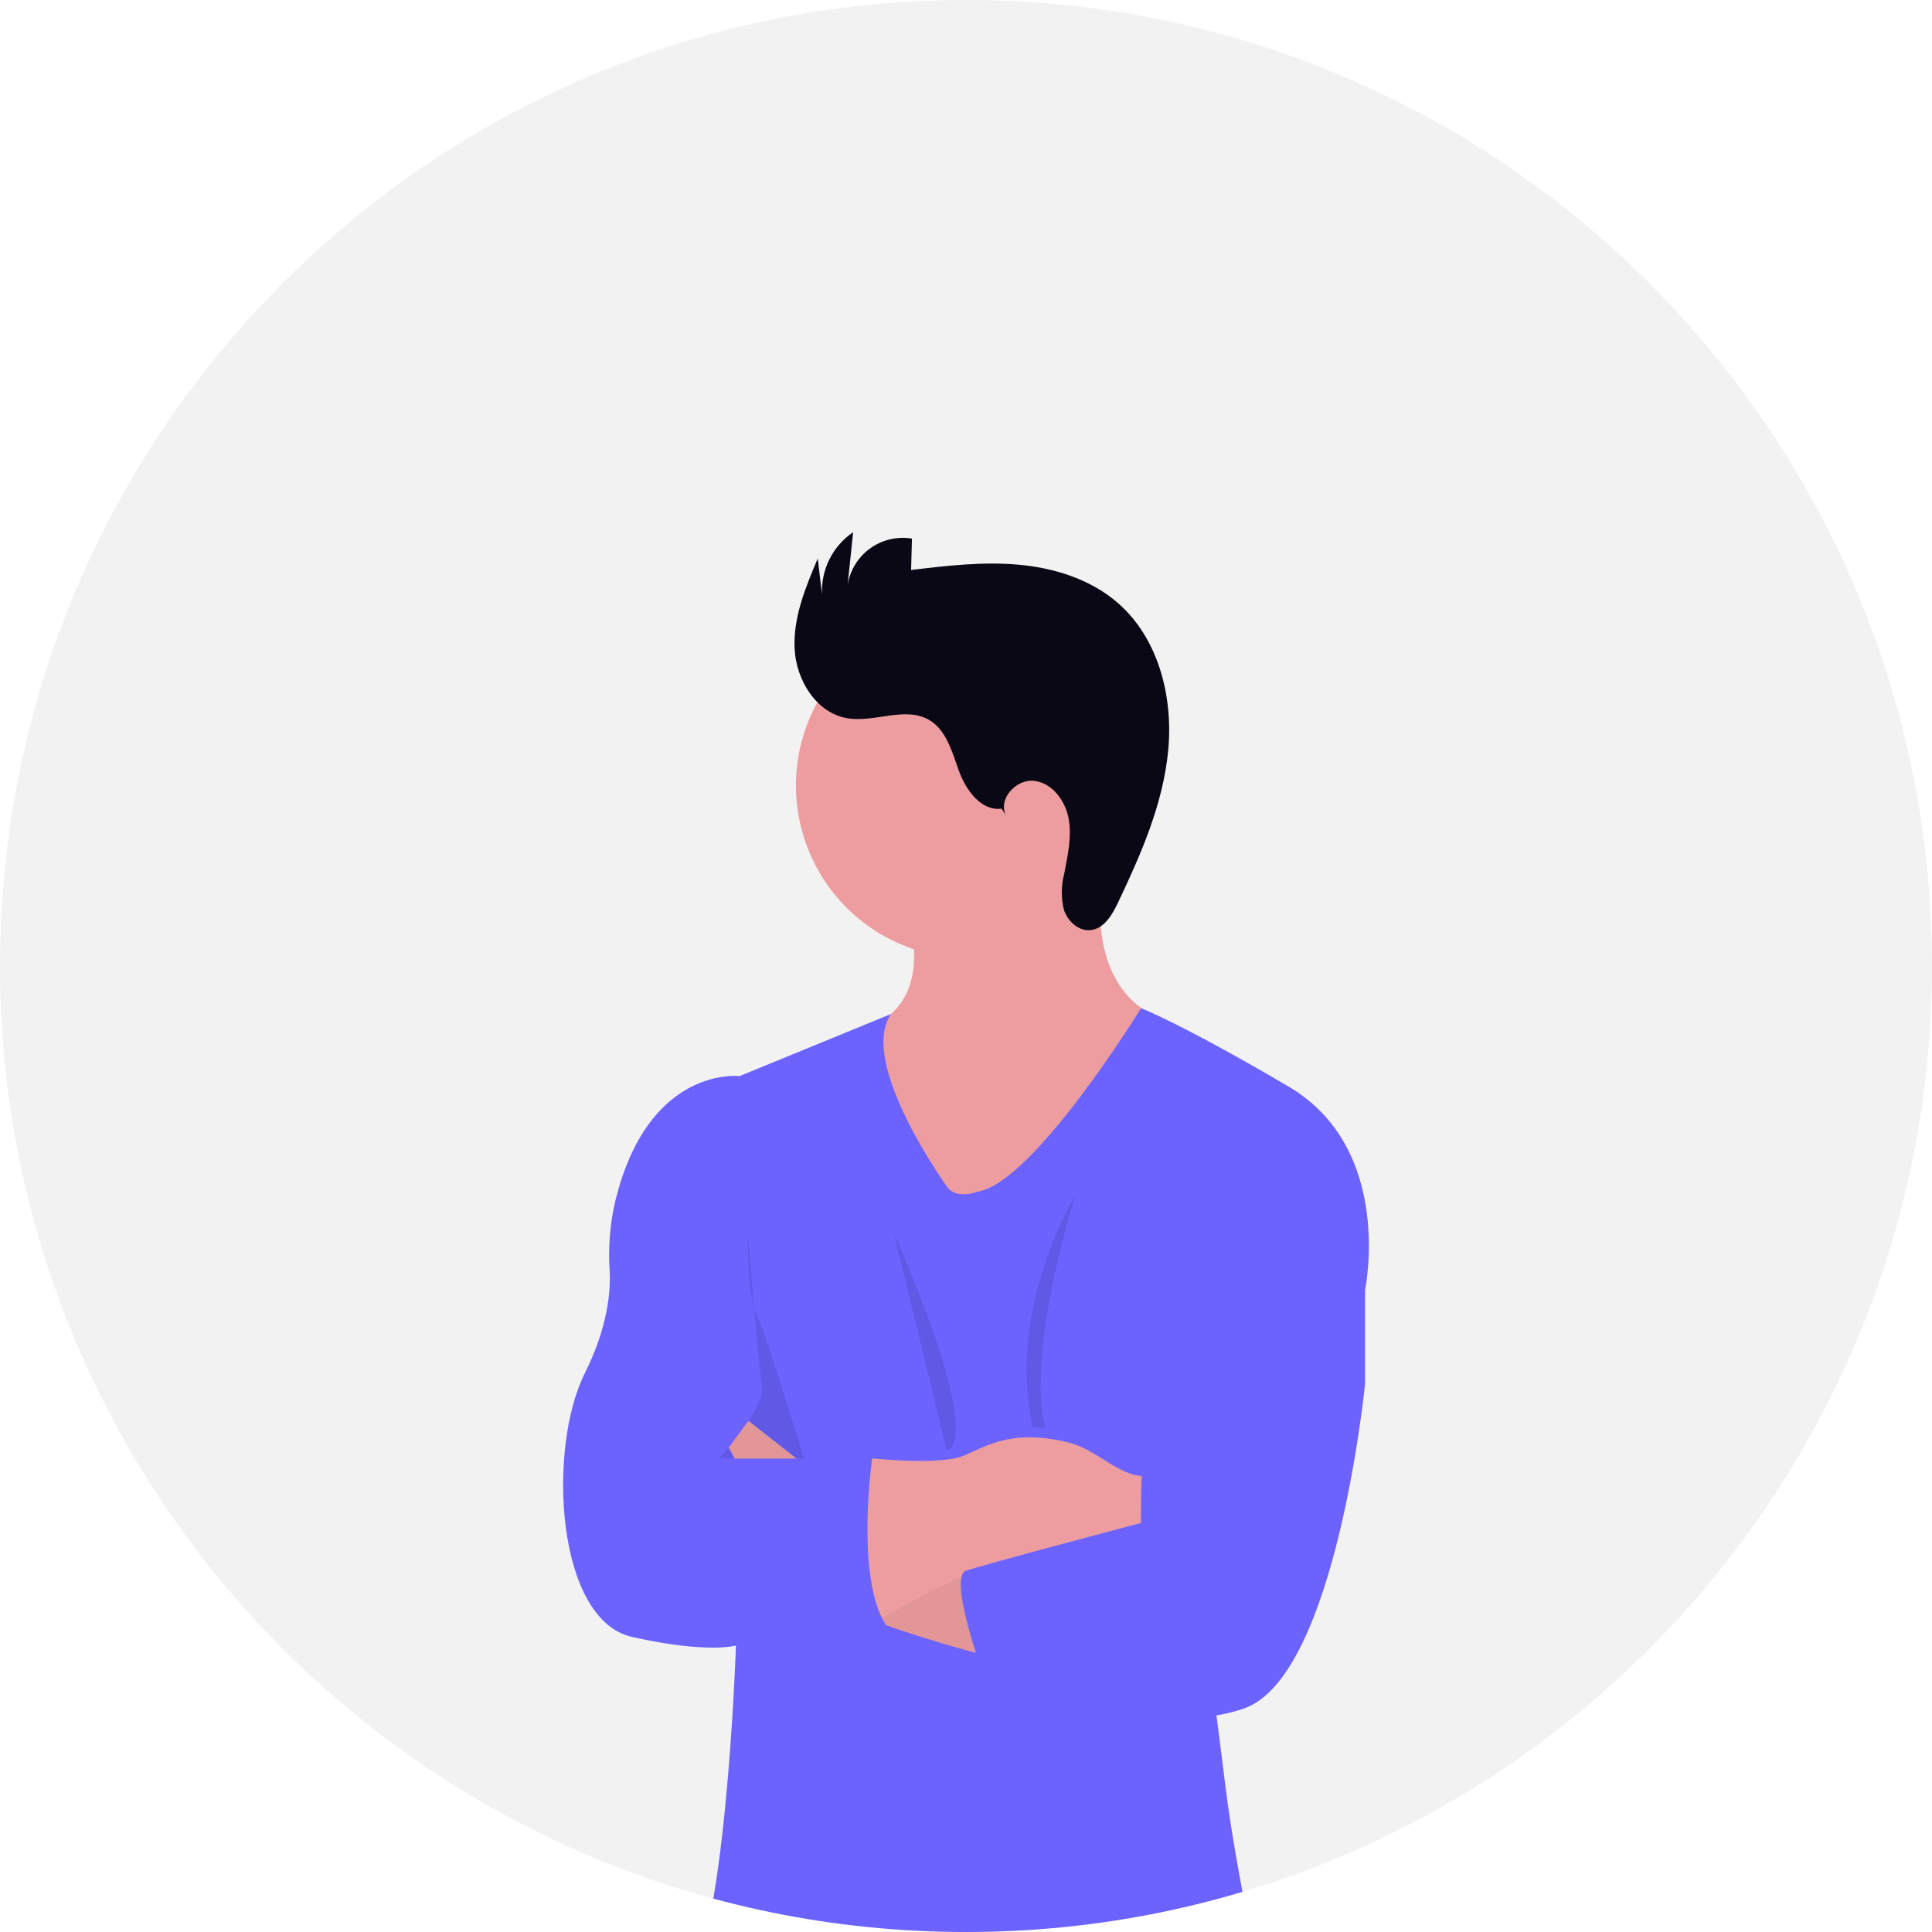
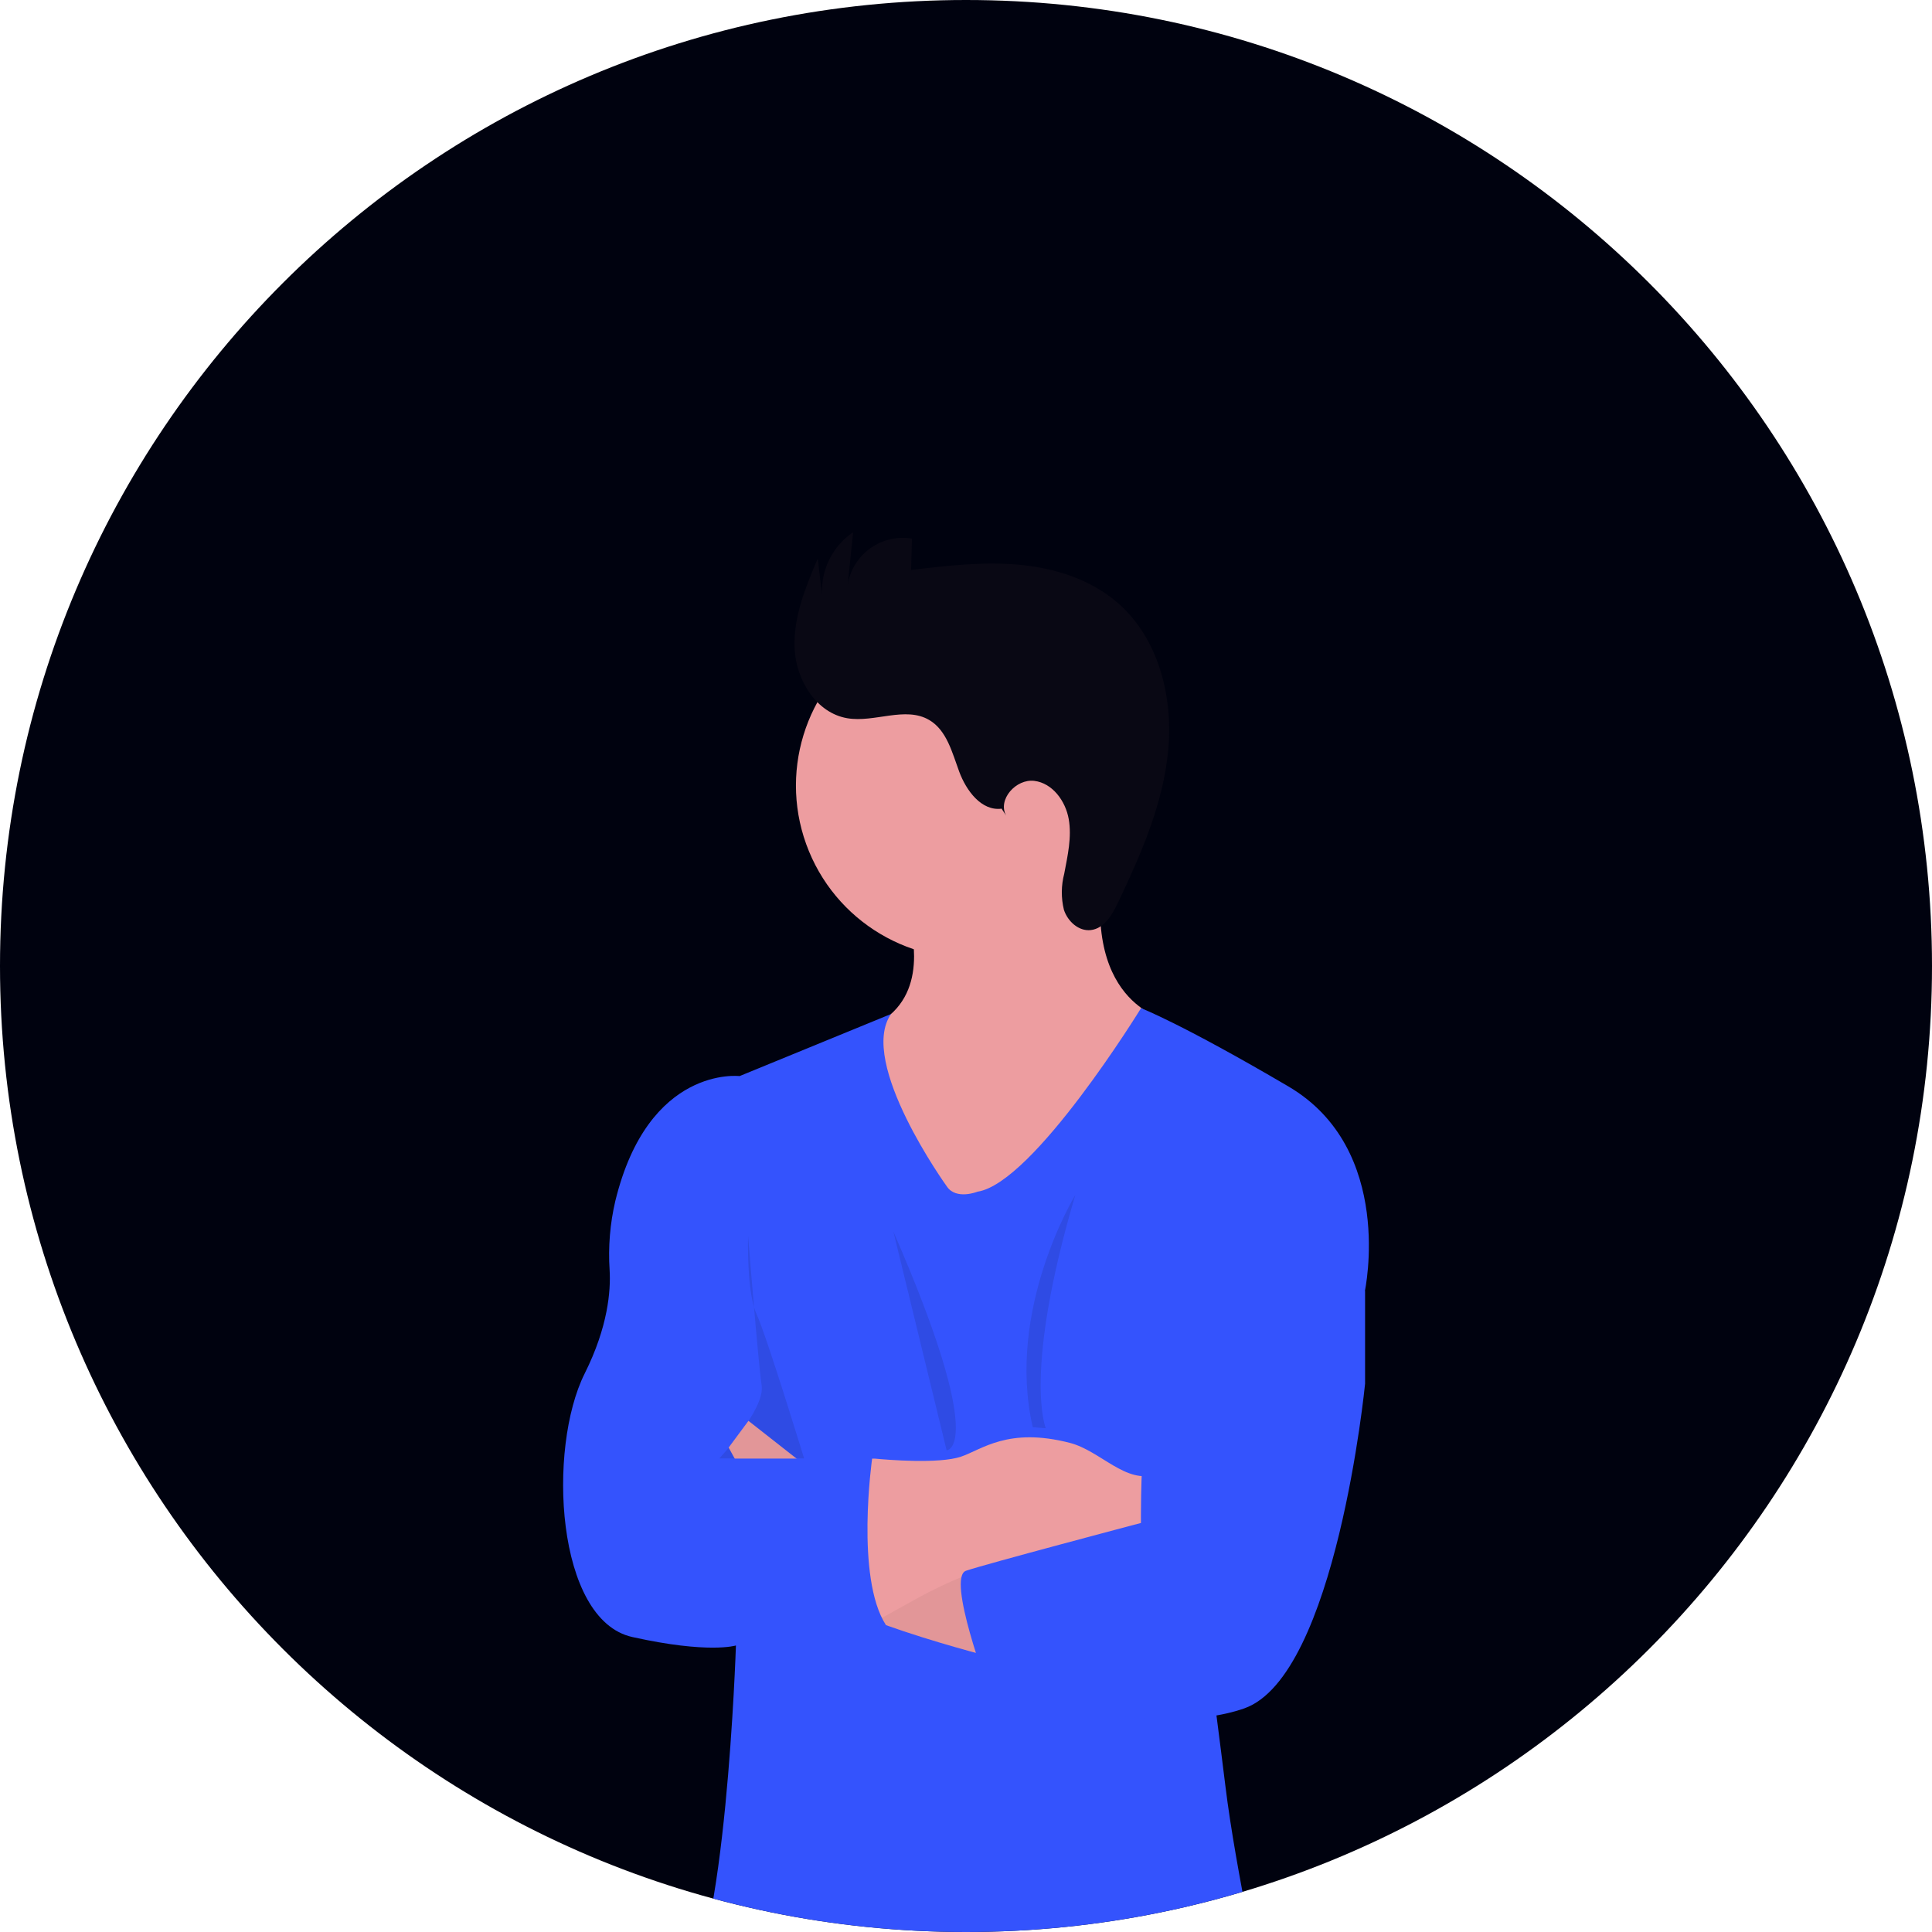
<svg xmlns="http://www.w3.org/2000/svg" width="640" height="640" viewBox="0 0 640 640" role="img" artist="Katerina Limpitsouni" source="https://undraw.co/">
  <defs>
-     <clipPath id="a-85">
+     <clipPath id="a-76">
      <circle cx="320" cy="320" r="320" transform="translate(980 239)" fill="none" stroke="#707070" stroke-width="1" />
    </clipPath>
  </defs>
  <g transform="translate(-33 100)">
-     <circle cx="320" cy="320" r="320" transform="translate(33 -100)" fill="#f2f2f2" />
-     <g transform="translate(-947 -339)" clip-path="url(#a-85)">
+     <circle cx="320" cy="320" r="320" transform="translate(33 -100)" fill="#00020f" />
+     <g transform="translate(-947 -339)" clip-path="url(#a-76)">
      <g transform="translate(-433.976 85.328)">
        <path d="M1058.619,314.491l-6.877,33.775-33.668,56.586-41.521-17.734S920.135,328,955.587,319.553a31.091,31.091,0,0,0,11.772-5.245c6.968-5.245,9.149-12.885,9.149-20.356,0-12.336-5.764-24.229-5.764-24.229l72.627-22.872a116,116,0,0,0-5.215,29.429c-.549,19.823,6.8,29.52,12.824,34.171a22.021,22.021,0,0,0,7.64,4.041Z" transform="translate(740.266 176.516)" fill="#ed9da0" />
        <path d="M1054.149,260.58a57.181,57.181,0,1,1-16.72-40.665A57.425,57.425,0,0,1,1054.149,260.58Z" transform="translate(737.859 153.576)" fill="#ed9da0" />
-         <path d="M1016.181,348.1s-29.7-41.17-18.511-57.165l-50.182,20.57s-30.207-3.66-41.17,41.414a77.964,77.964,0,0,0-1.876,22.872c.4,6.8-.518,18.771-8.264,34.247-12.4,24.778-9.576,81.639,15.767,87.28s34.339,2.806,34.339,2.806-3.37,103.047-18.008,114.864S965.588,624,965.588,624s44.891,2.257,67.976,5.627,87.829-11.817,87.829-11.817-9.576-43.366-12.946-70.95-11.268-86.335-11.268-86.335l57.44-77.766s10.125-47.01-25.342-67.839S1080.482,289,1080.482,289s-35.589,57.943-54.161,60.794C1026.321,349.794,1019.261,352.631,1016.181,348.1Z" transform="translate(711.48 198.637)" fill="#6c63ff" />
+         <path d="M1016.181,348.1s-29.7-41.17-18.511-57.165l-50.182,20.57s-30.207-3.66-41.17,41.414a77.964,77.964,0,0,0-1.876,22.872c.4,6.8-.518,18.771-8.264,34.247-12.4,24.778-9.576,81.639,15.767,87.28s34.339,2.806,34.339,2.806-3.37,103.047-18.008,114.864S965.588,624,965.588,624s44.891,2.257,67.976,5.627,87.829-11.817,87.829-11.817-9.576-43.366-12.946-70.95-11.268-86.335-11.268-86.335l57.44-77.766s10.125-47.01-25.342-67.839S1080.482,289,1080.482,289s-35.589,57.943-54.161,60.794C1026.321,349.794,1019.261,352.631,1016.181,348.1Z" transform="translate(711.48 198.637)" fill="#3453FD" />
        <path d="M932.516,338.47s-.564,18.587,2.806,25.922,15.767,47.864,15.767,47.864H922.94s15.248-16.331,14.074-24.214S932.516,338.47,932.516,338.47Z" transform="translate(729.273 224.6)" opacity="0.1" />
        <path d="M1014.766,457.584s-62.182-15.248-67.976-28.163S925,387.5,925,387.5l6.557-8.844L961.809,402.4s36.031,28.712,52.926,31.533S1014.766,457.584,1014.766,457.584Z" transform="translate(730.354 245.692)" fill="#ed9da0" />
        <path d="M1014.766,457.584s-62.182-15.248-67.976-28.163S925,387.5,925,387.5l6.557-8.844L961.809,402.4s36.031,28.712,52.926,31.533S1014.766,457.584,1014.766,457.584Z" transform="translate(730.354 245.692)" opacity="0.05" />
        <path d="M1057.793,382.519v33.729h-5.428a157.85,157.85,0,0,0-76.534,19.808l-10.182,5.657-2.729,1.525-17.459-39.31,16.331-14.638h.839c3.995.381,21.271,1.83,28.59-.64,6.953-2.363,15.584-9.85,36.062-4.574,10.094,2.577,18.709,13.891,28.5,10.354Z" transform="translate(741.091 247.566)" fill="#ed9da0" />
-         <path d="M1098.089,355.356l11.268,12.656v30.695s-9.545,96.841-40.042,107.545-84.688-6.206-84.688-6.206-14.013-37.16-7.456-39.4,57.943-15.828,57.943-15.828-.732-56.815,10.536-73.71c0,0-7.319-52.911,18.023-54.039S1098.089,355.356,1098.089,355.356Z" transform="translate(756.817 213.355)" fill="#6c63ff" />
+         <path d="M1098.089,355.356l11.268,12.656v30.695s-9.545,96.841-40.042,107.545-84.688-6.206-84.688-6.206-14.013-37.16-7.456-39.4,57.943-15.828,57.943-15.828-.732-56.815,10.536-73.71c0,0-7.319-52.911,18.023-54.039S1098.089,355.356,1098.089,355.356Z" transform="translate(756.817 213.355)" fill="#3453FD" />
        <path d="M960.79,337.55l17.627,72.429S992.323,409.9,960.79,337.55Z" transform="translate(749.137 224.117)" opacity="0.1" />
        <path d="M1005.862,329.61s-23.086,37.815-14.074,76.9l4.3.32S988.4,388.727,1005.862,329.61Z" transform="translate(764.31 219.95)" opacity="0.1" />
-         <path d="M978.433,386.85s-5.627,39.4,4.574,55.168c0,0-20.616,8.447-49.557,6.755l-19.7-61.923Z" transform="translate(724.45 249.99)" fill="#6c63ff" />
+         <path d="M978.433,386.85s-5.627,39.4,4.574,55.168c0,0-20.616,8.447-49.557,6.755l-19.7-61.923Z" transform="translate(724.45 249.99)" fill="#3453FD" />
        <path d="M559.363,249.976c-6.68.87-11.719-5.966-14.055-12.283s-4.116-13.673-9.924-17.086c-7.934-4.662-18.085.945-27.158-.593-10.254-1.738-16.91-12.6-17.434-22.974s3.609-20.362,7.661-29.933l1.415,11.9a23.586,23.586,0,0,1,10.305-20.616l-1.816,17.45a18.523,18.523,0,0,1,21.306-15.335l-.287,10.4c11.836-1.408,23.773-2.816,35.642-1.745s23.822,4.827,32.818,12.645c13.457,11.693,18.371,30.945,16.723,48.707s-8.972,34.424-16.615,50.538c-1.921,4.054-4.578,8.626-9.034,9.143-4,.463-7.667-2.882-8.912-6.72a24.338,24.338,0,0,1,.108-11.959c1.126-5.984,2.543-12.1,1.487-18.093s-5.372-11.92-11.415-12.655-12.228,6.174-9.322,11.523Z" transform="translate(1186.412 171.578)" fill="#090814" />
      </g>
    </g>
  </g>
</svg>
